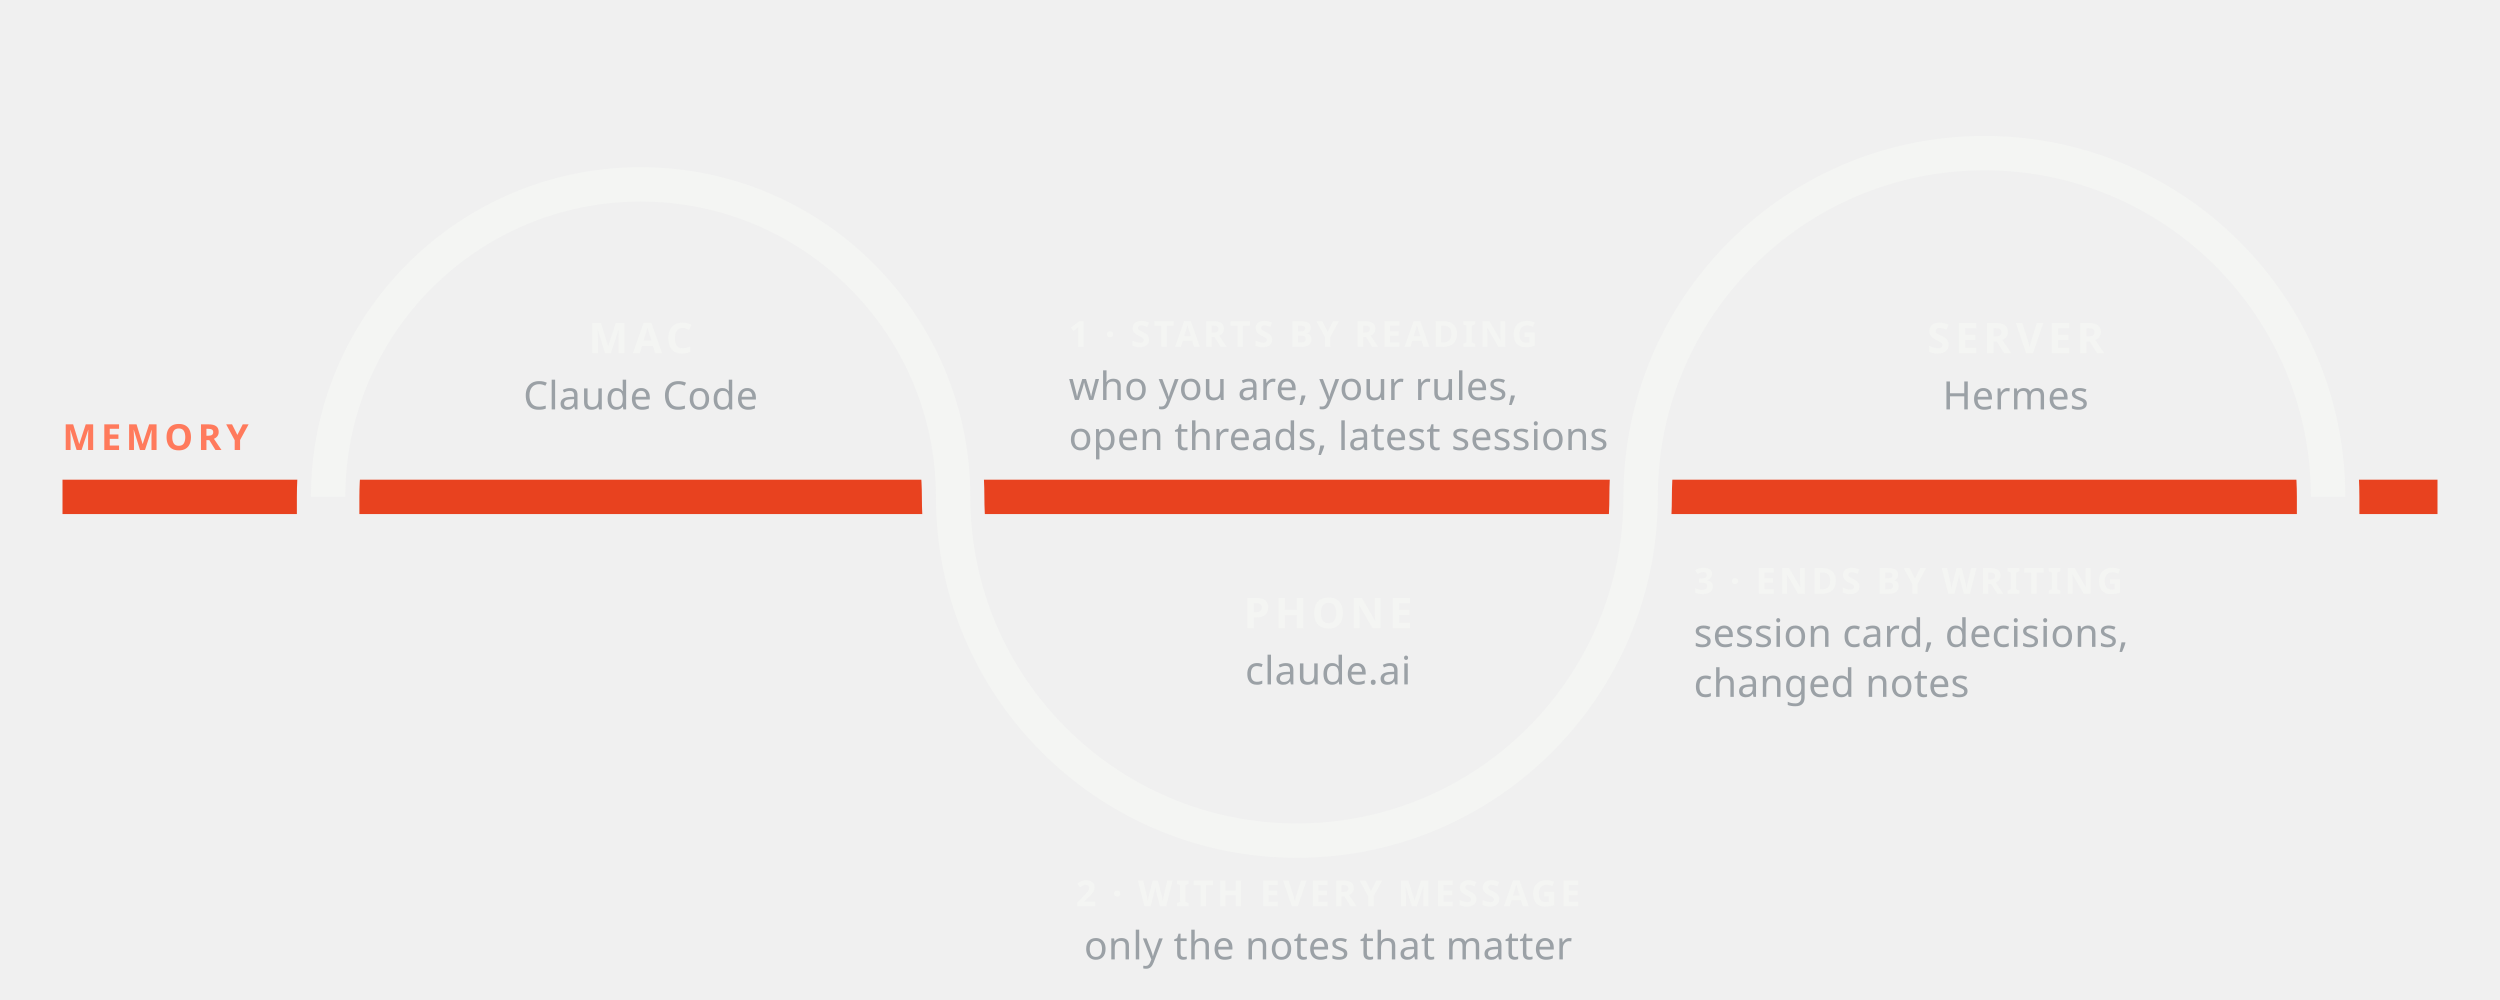
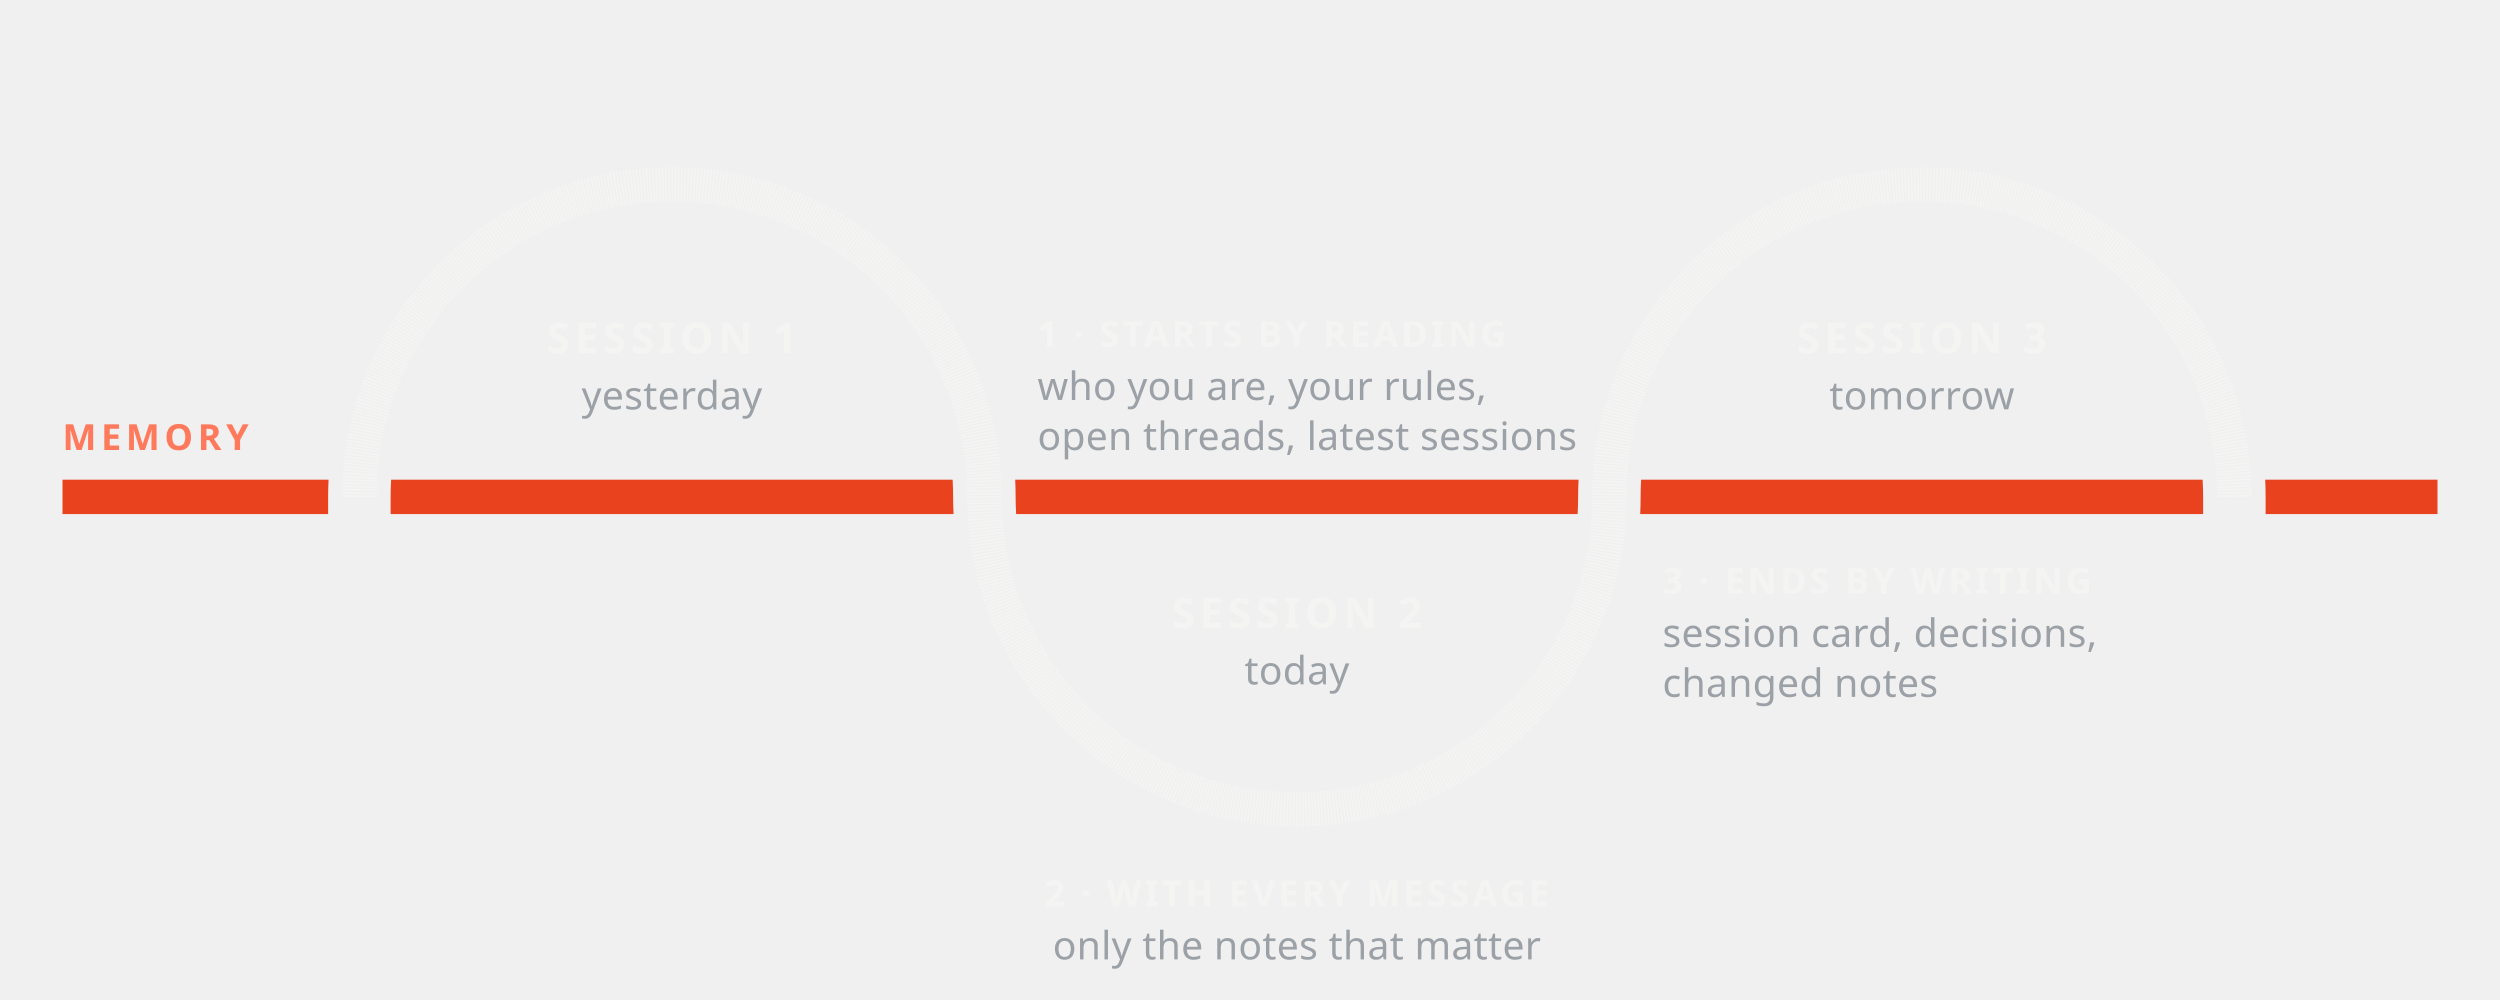
- <svg xmlns="http://www.w3.org/2000/svg" viewBox="0 0 1600 640" role="img" aria-label="Three sessions, three devices, one memory: each session starts by reading it and ends by writing to it.">
+ <svg xmlns="http://www.w3.org/2000/svg" viewBox="0 0 1600 640" role="img" aria-label="Three sessions, one memory: each session starts by reading the memory, gets the relevant notes with every message, and ends by writing to it. The next session starts where the last one left off.">
+   <style>.nokta{opacity:0}@keyframes dalga{0.00%{stroke-dashoffset:1;opacity:1}25.00%{stroke-dashoffset:0.667;opacity:1}50.00%{stroke-dashoffset:0.333;opacity:1}75.00%{stroke-dashoffset:0;opacity:1}92.14%{stroke-dashoffset:0;opacity:1}97.14%{stroke-dashoffset:0;opacity:0}100.00%{stroke-dashoffset:0;opacity:0}}.dalga{animation:dalga 14.0s linear infinite}@keyframes ad0{0.00%{opacity:0}1.43%{opacity:0}3.93%{opacity:1}92.14%{opacity:1}97.14%{opacity:0}100.00%{opacity:0}}.ad0{animation:ad0 14.0s linear infinite}@keyframes oku0{0.00%{opacity:0;transform:rotate(0deg)}0.14%{opacity:0;transform:rotate(0deg)}0.21%{opacity:1;transform:rotate(0deg)}4.86%{opacity:1;transform:rotate(35deg)}6.65%{opacity:0;transform:rotate(35deg)}100.00%{opacity:0;transform:rotate(35deg)}}.oku0{animation:oku0 14.0s linear infinite}@keyframes yaz0{0.00%{opacity:0;transform:rotate(145deg)}20.07%{opacity:0;transform:rotate(145deg)}20.14%{opacity:1;transform:rotate(145deg)}25.00%{opacity:1;transform:rotate(180deg)}27.14%{opacity:0;transform:rotate(180deg)}100.00%{opacity:0;transform:rotate(180deg)}}.yaz0{animation:yaz0 14.0s linear infinite}@keyframes not00{0.00%{opacity:0;transform:translateY(0px)}8.86%{opacity:0;transform:translateY(0px)}8.93%{opacity:1;transform:translateY(0px)}12.86%{opacity:1;transform:translateY(-140.0px)}14.29%{opacity:0;transform:translateY(-140.0px)}100.00%{opacity:0;transform:translateY(-140.0px)}}.not00{animation:not00 14.0s linear infinite}@keyframes not01{0.00%{opacity:0;transform:translateY(0px)}14.57%{opacity:0;transform:translateY(0px)}14.64%{opacity:1;transform:translateY(0px)}18.57%{opacity:1;transform:translateY(-140.0px)}20.00%{opacity:0;transform:translateY(-140.0px)}100.00%{opacity:0;transform:translateY(-140.0px)}}.not01{animation:not01 14.0s linear infinite}@keyframes ad1{0.00%{opacity:0}26.43%{opacity:0}28.93%{opacity:1}92.14%{opacity:1}97.14%{opacity:0}100.00%{opacity:0}}.ad1{animation:ad1 14.0s linear infinite}@keyframes oku1{0.00%{opacity:0;transform:rotate(0deg)}25.14%{opacity:0;transform:rotate(0deg)}25.21%{opacity:1;transform:rotate(0deg)}29.86%{opacity:1;transform:rotate(-35deg)}31.65%{opacity:0;transform:rotate(-35deg)}100.00%{opacity:0;transform:rotate(-35deg)}}.oku1{animation:oku1 14.0s linear infinite}@keyframes yaz1{0.00%{opacity:0;transform:rotate(-145deg)}45.07%{opacity:0;transform:rotate(-145deg)}45.14%{opacity:1;transform:rotate(-145deg)}50.00%{opacity:1;transform:rotate(-180deg)}52.14%{opacity:0;transform:rotate(-180deg)}100.00%{opacity:0;transform:rotate(-180deg)}}.yaz1{animation:yaz1 14.0s linear infinite}@keyframes not10{0.00%{opacity:0;transform:translateY(0px)}33.86%{opacity:0;transform:translateY(0px)}33.93%{opacity:1;transform:translateY(0px)}37.86%{opacity:1;transform:translateY(140.0px)}39.29%{opacity:0;transform:translateY(140.0px)}100.00%{opacity:0;transform:translateY(140.0px)}}.not10{animation:not10 14.0s linear infinite}@keyframes not11{0.00%{opacity:0;transform:translateY(0px)}39.57%{opacity:0;transform:translateY(0px)}39.64%{opacity:1;transform:translateY(0px)}43.57%{opacity:1;transform:translateY(140.0px)}45.00%{opacity:0;transform:translateY(140.0px)}100.00%{opacity:0;transform:translateY(140.0px)}}.not11{animation:not11 14.0s linear infinite}@keyframes ad2{0.00%{opacity:0}51.43%{opacity:0}53.93%{opacity:1}92.14%{opacity:1}97.14%{opacity:0}100.00%{opacity:0}}.ad2{animation:ad2 14.0s linear infinite}@keyframes oku2{0.00%{opacity:0;transform:rotate(0deg)}50.14%{opacity:0;transform:rotate(0deg)}50.21%{opacity:1;transform:rotate(0deg)}54.86%{opacity:1;transform:rotate(35deg)}56.65%{opacity:0;transform:rotate(35deg)}100.00%{opacity:0;transform:rotate(35deg)}}.oku2{animation:oku2 14.0s linear infinite}@keyframes yaz2{0.00%{opacity:0;transform:rotate(145deg)}70.07%{opacity:0;transform:rotate(145deg)}70.14%{opacity:1;transform:rotate(145deg)}75.00%{opacity:1;transform:rotate(180deg)}77.14%{opacity:0;transform:rotate(180deg)}100.00%{opacity:0;transform:rotate(180deg)}}.yaz2{animation:yaz2 14.0s linear infinite}@keyframes not20{0.00%{opacity:0;transform:translateY(0px)}58.86%{opacity:0;transform:translateY(0px)}58.93%{opacity:1;transform:translateY(0px)}62.86%{opacity:1;transform:translateY(-140.0px)}64.29%{opacity:0;transform:translateY(-140.0px)}100.00%{opacity:0;transform:translateY(-140.0px)}}.not20{animation:not20 14.0s linear infinite}@keyframes not21{0.00%{opacity:0;transform:translateY(0px)}64.57%{opacity:0;transform:translateY(0px)}64.64%{opacity:1;transform:translateY(0px)}68.57%{opacity:1;transform:translateY(-140.0px)}70.00%{opacity:0;transform:translateY(-140.0px)}100.00%{opacity:0;transform:translateY(-140.0px)}}.not21{animation:not21 14.0s linear infinite}@keyframes adim1{0.00%{opacity:0}25.00%{opacity:0}27.50%{opacity:1}92.14%{opacity:1}97.14%{opacity:0}100.00%{opacity:0}}.adim1{animation:adim1 14.0s linear infinite}@keyframes adim2{0.00%{opacity:0}33.93%{opacity:0}36.43%{opacity:1}92.14%{opacity:1}97.14%{opacity:0}100.00%{opacity:0}}.adim2{animation:adim2 14.0s linear infinite}@keyframes adim3{0.00%{opacity:0}45.14%{opacity:0}47.64%{opacity:1}92.14%{opacity:1}97.14%{opacity:0}100.00%{opacity:0}}.adim3{animation:adim3 14.0s linear infinite}@media (prefers-reduced-motion:reduce){*{animation:none!important}}</style>
  <defs>
    <mask id="gecit" maskUnits="userSpaceOnUse" x="0" y="0" width="1600" height="640">
      <rect width="1600" height="640" fill="#fff" />
-       <path d="M210 318A200 200 0 0 1 610 318A200 200 0 0 0 1050 318A200 200 0 0 1 1490 318" fill="none" stroke="#000" stroke-width="40" stroke-linecap="square" />
+       <path d="M230 318A200 200 0 0 1 630 318A200 200 0 0 0 1030 318A200 200 0 0 1 1430 318" fill="none" stroke="#000" stroke-width="40" stroke-linecap="square" />
    </mask>
  </defs>
  <path d="M40 318H1560" stroke="#E8421F" stroke-width="22" mask="url(#gecit)" />
-   <path d="M210 318A200 200 0 0 1 610 318A200 200 0 0 0 1050 318A200 200 0 0 1 1490 318" fill="none" stroke="#F4F5F3" stroke-width="22" />
+   <path class="dalga" d="M230 318A200 200 0 0 1 630 318A200 200 0 0 0 1030 318A200 200 0 0 1 1430 318" fill="none" stroke="#F4F5F3" stroke-width="22" pathLength="1" stroke-dasharray="1 1" />
  <text x="40.0" y="288.0" font-family="-apple-system,BlinkMacSystemFont,'Segoe UI','Noto Sans',Helvetica,Arial,sans-serif" font-size="23" font-weight="700" letter-spacing="3" text-anchor="start" fill="#FF7A5C">MEMORY</text>
-   <text x="410.0" y="226.0" font-family="-apple-system,BlinkMacSystemFont,'Segoe UI','Noto Sans',Helvetica,Arial,sans-serif" font-size="27" font-weight="700" letter-spacing="3" text-anchor="middle" fill="#F4F5F3">MAC</text>
-   <text x="410.0" y="262.0" font-family="-apple-system,BlinkMacSystemFont,'Segoe UI','Noto Sans',Helvetica,Arial,sans-serif" font-size="25" font-weight="400" letter-spacing="0.2" text-anchor="middle" fill="#9BA1A6">Claude Code</text>
-   <text x="850.0" y="402.0" font-family="-apple-system,BlinkMacSystemFont,'Segoe UI','Noto Sans',Helvetica,Arial,sans-serif" font-size="27" font-weight="700" letter-spacing="3" text-anchor="middle" fill="#F4F5F3">PHONE</text>
-   <text x="850.0" y="438.0" font-family="-apple-system,BlinkMacSystemFont,'Segoe UI','Noto Sans',Helvetica,Arial,sans-serif" font-size="25" font-weight="400" letter-spacing="0.2" text-anchor="middle" fill="#9BA1A6">claude.ai</text>
-   <text x="1290.0" y="226.0" font-family="-apple-system,BlinkMacSystemFont,'Segoe UI','Noto Sans',Helvetica,Arial,sans-serif" font-size="27" font-weight="700" letter-spacing="3" text-anchor="middle" fill="#F4F5F3">SERVER</text>
-   <text x="1290.0" y="262.0" font-family="-apple-system,BlinkMacSystemFont,'Segoe UI','Noto Sans',Helvetica,Arial,sans-serif" font-size="25" font-weight="400" letter-spacing="0.2" text-anchor="middle" fill="#9BA1A6">Hermes</text>
-   <text x="684.0" y="222.0" font-family="-apple-system,BlinkMacSystemFont,'Segoe UI','Noto Sans',Helvetica,Arial,sans-serif" font-size="23" font-weight="700" letter-spacing="2" text-anchor="start" fill="#F4F5F3">1 · STARTS BY READING</text>
-   <text x="684.0" y="256.0" font-family="-apple-system,BlinkMacSystemFont,'Segoe UI','Noto Sans',Helvetica,Arial,sans-serif" font-size="25" font-weight="400" letter-spacing="0.2" text-anchor="start" fill="#9BA1A6">who you are, your rules,</text>
-   <text x="684.0" y="288.0" font-family="-apple-system,BlinkMacSystemFont,'Segoe UI','Noto Sans',Helvetica,Arial,sans-serif" font-size="25" font-weight="400" letter-spacing="0.2" text-anchor="start" fill="#9BA1A6">open threads, latest sessions</text>
-   <text x="850.0" y="580.0" font-family="-apple-system,BlinkMacSystemFont,'Segoe UI','Noto Sans',Helvetica,Arial,sans-serif" font-size="23" font-weight="700" letter-spacing="2" text-anchor="middle" fill="#F4F5F3">2 · WITH EVERY MESSAGE</text>
-   <text x="850.0" y="614.0" font-family="-apple-system,BlinkMacSystemFont,'Segoe UI','Noto Sans',Helvetica,Arial,sans-serif" font-size="25" font-weight="400" letter-spacing="0.2" text-anchor="middle" fill="#9BA1A6">only the notes that matter</text>
-   <text x="1084.0" y="380.0" font-family="-apple-system,BlinkMacSystemFont,'Segoe UI','Noto Sans',Helvetica,Arial,sans-serif" font-size="23" font-weight="700" letter-spacing="2" text-anchor="start" fill="#F4F5F3">3 · ENDS BY WRITING</text>
-   <text x="1084.0" y="414.0" font-family="-apple-system,BlinkMacSystemFont,'Segoe UI','Noto Sans',Helvetica,Arial,sans-serif" font-size="25" font-weight="400" letter-spacing="0.2" text-anchor="start" fill="#9BA1A6">session card, decisions,</text>
-   <text x="1084.0" y="446.0" font-family="-apple-system,BlinkMacSystemFont,'Segoe UI','Noto Sans',Helvetica,Arial,sans-serif" font-size="25" font-weight="400" letter-spacing="0.2" text-anchor="start" fill="#9BA1A6">changed notes</text>
+   <g class="ad0">
+     <text x="430.0" y="226.0" font-family="-apple-system,BlinkMacSystemFont,'Segoe UI','Noto Sans',Helvetica,Arial,sans-serif" font-size="27" font-weight="700" letter-spacing="3" text-anchor="middle" fill="#F4F5F3">SESSION 1</text>
+     <text x="430.0" y="262.0" font-family="-apple-system,BlinkMacSystemFont,'Segoe UI','Noto Sans',Helvetica,Arial,sans-serif" font-size="25" font-weight="400" letter-spacing="0.2" text-anchor="middle" fill="#9BA1A6">yesterday</text>
+   </g>
+   <g transform="translate(430 318)">
+     <g class="nokta oku0">
+       <circle cx="-200" cy="0" r="14" fill="#E8421F" />
+     </g>
+     <g class="nokta yaz0">
+       <circle cx="-200" cy="0" r="14" fill="#F4F5F3" />
+     </g>
+   </g>
+   <circle class="nokta not00" cx="310" cy="318" r="9" fill="#E8421F" />
+   <circle class="nokta not01" cx="550" cy="318" r="9" fill="#E8421F" />
+   <g class="ad1">
+     <text x="830.0" y="402.0" font-family="-apple-system,BlinkMacSystemFont,'Segoe UI','Noto Sans',Helvetica,Arial,sans-serif" font-size="27" font-weight="700" letter-spacing="3" text-anchor="middle" fill="#F4F5F3">SESSION 2</text>
+     <text x="830.0" y="438.0" font-family="-apple-system,BlinkMacSystemFont,'Segoe UI','Noto Sans',Helvetica,Arial,sans-serif" font-size="25" font-weight="400" letter-spacing="0.2" text-anchor="middle" fill="#9BA1A6">today</text>
+   </g>
+   <g transform="translate(830 318)">
+     <g class="nokta oku1">
+       <circle cx="-200" cy="0" r="14" fill="#E8421F" />
+     </g>
+     <g class="nokta yaz1">
+       <circle cx="-200" cy="0" r="14" fill="#F4F5F3" />
+     </g>
+   </g>
+   <circle class="nokta not10" cx="710" cy="318" r="9" fill="#E8421F" />
+   <circle class="nokta not11" cx="950" cy="318" r="9" fill="#E8421F" />
+   <g class="ad2">
+     <text x="1230.0" y="226.0" font-family="-apple-system,BlinkMacSystemFont,'Segoe UI','Noto Sans',Helvetica,Arial,sans-serif" font-size="27" font-weight="700" letter-spacing="3" text-anchor="middle" fill="#F4F5F3">SESSION 3</text>
+     <text x="1230.0" y="262.0" font-family="-apple-system,BlinkMacSystemFont,'Segoe UI','Noto Sans',Helvetica,Arial,sans-serif" font-size="25" font-weight="400" letter-spacing="0.2" text-anchor="middle" fill="#9BA1A6">tomorrow</text>
+   </g>
+   <g transform="translate(1230 318)">
+     <g class="nokta oku2">
+       <circle cx="-200" cy="0" r="14" fill="#E8421F" />
+     </g>
+     <g class="nokta yaz2">
+       <circle cx="-200" cy="0" r="14" fill="#F4F5F3" />
+     </g>
+   </g>
+   <circle class="nokta not20" cx="1110" cy="318" r="9" fill="#E8421F" />
+   <circle class="nokta not21" cx="1350" cy="318" r="9" fill="#E8421F" />
+   <g class="adim1">
+     <text x="664.0" y="222.0" font-family="-apple-system,BlinkMacSystemFont,'Segoe UI','Noto Sans',Helvetica,Arial,sans-serif" font-size="23" font-weight="700" letter-spacing="2" text-anchor="start" fill="#F4F5F3">1 · STARTS BY READING</text>
+     <text x="664.0" y="256.0" font-family="-apple-system,BlinkMacSystemFont,'Segoe UI','Noto Sans',Helvetica,Arial,sans-serif" font-size="25" font-weight="400" letter-spacing="0.2" text-anchor="start" fill="#9BA1A6">who you are, your rules,</text>
+     <text x="664.0" y="288.0" font-family="-apple-system,BlinkMacSystemFont,'Segoe UI','Noto Sans',Helvetica,Arial,sans-serif" font-size="25" font-weight="400" letter-spacing="0.2" text-anchor="start" fill="#9BA1A6">open threads, latest sessions</text>
+   </g>
+   <g class="adim2">
+     <text x="830.0" y="580.0" font-family="-apple-system,BlinkMacSystemFont,'Segoe UI','Noto Sans',Helvetica,Arial,sans-serif" font-size="23" font-weight="700" letter-spacing="2" text-anchor="middle" fill="#F4F5F3">2 · WITH EVERY MESSAGE</text>
+     <text x="830.0" y="614.0" font-family="-apple-system,BlinkMacSystemFont,'Segoe UI','Noto Sans',Helvetica,Arial,sans-serif" font-size="25" font-weight="400" letter-spacing="0.2" text-anchor="middle" fill="#9BA1A6">only the notes that matter</text>
+   </g>
+   <g class="adim3">
+     <text x="1064.0" y="380.0" font-family="-apple-system,BlinkMacSystemFont,'Segoe UI','Noto Sans',Helvetica,Arial,sans-serif" font-size="23" font-weight="700" letter-spacing="2" text-anchor="start" fill="#F4F5F3">3 · ENDS BY WRITING</text>
+     <text x="1064.0" y="414.0" font-family="-apple-system,BlinkMacSystemFont,'Segoe UI','Noto Sans',Helvetica,Arial,sans-serif" font-size="25" font-weight="400" letter-spacing="0.2" text-anchor="start" fill="#9BA1A6">session card, decisions,</text>
+     <text x="1064.0" y="446.0" font-family="-apple-system,BlinkMacSystemFont,'Segoe UI','Noto Sans',Helvetica,Arial,sans-serif" font-size="25" font-weight="400" letter-spacing="0.2" text-anchor="start" fill="#9BA1A6">changed notes</text>
+   </g>
</svg>
